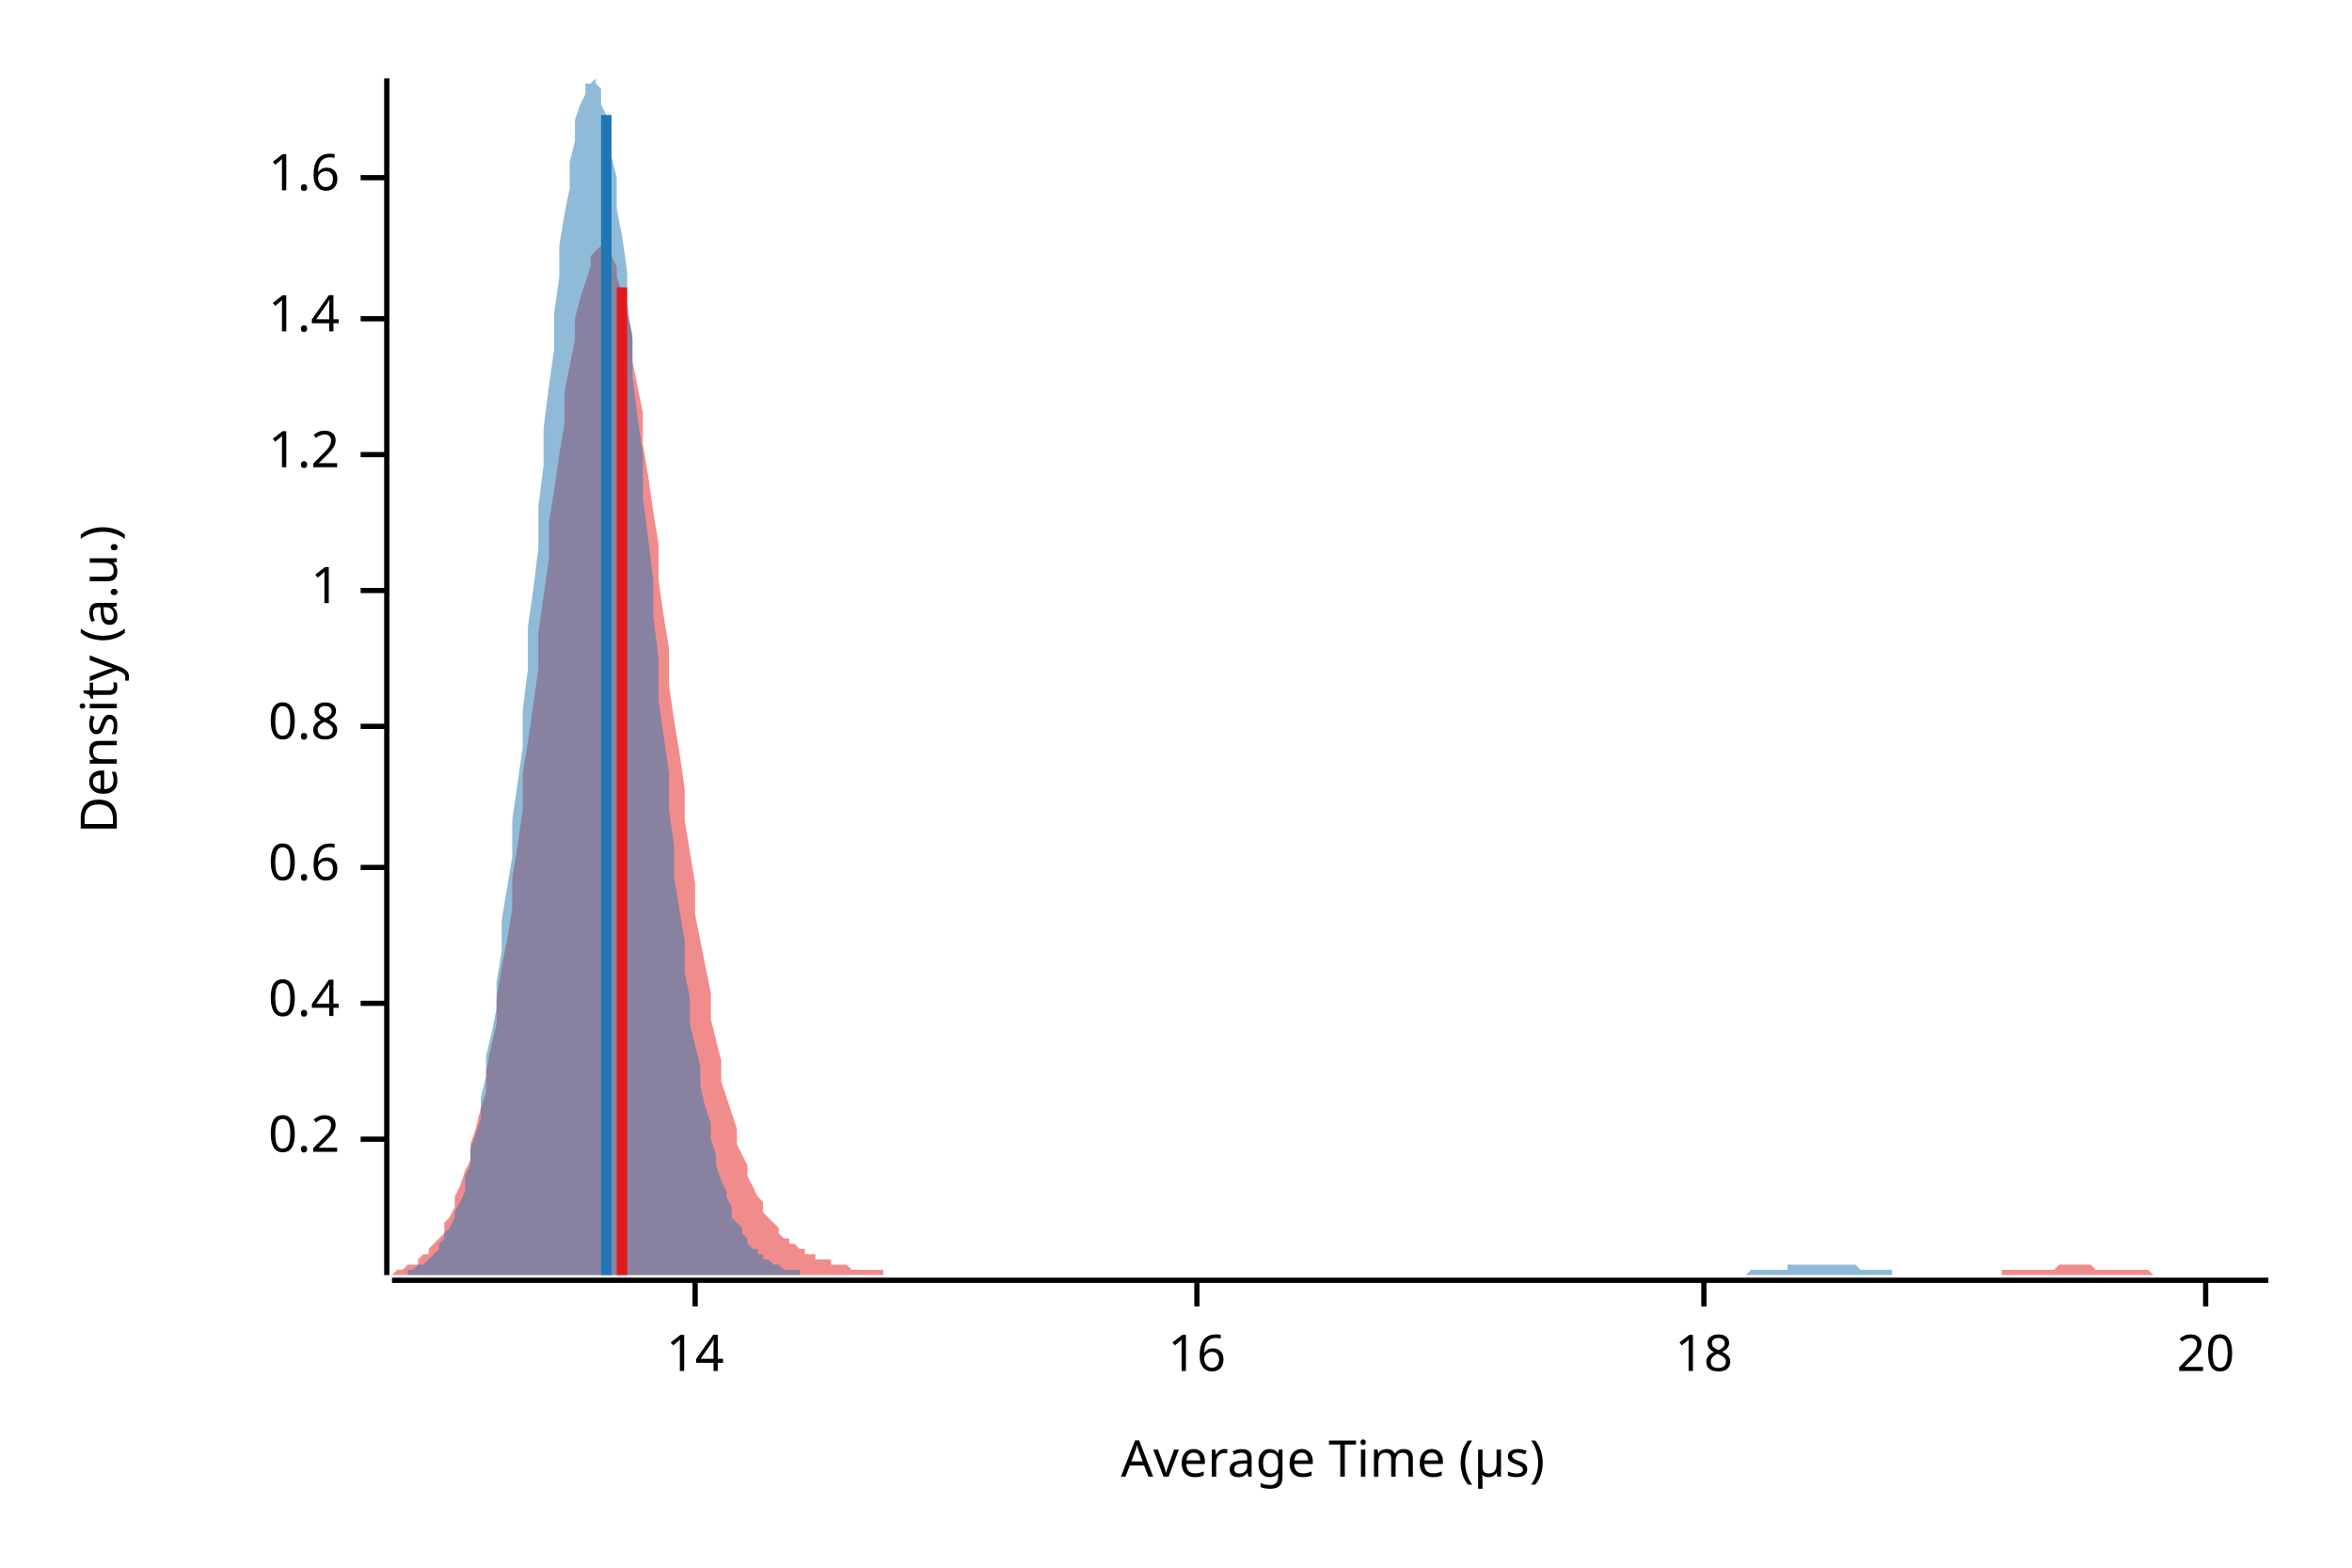
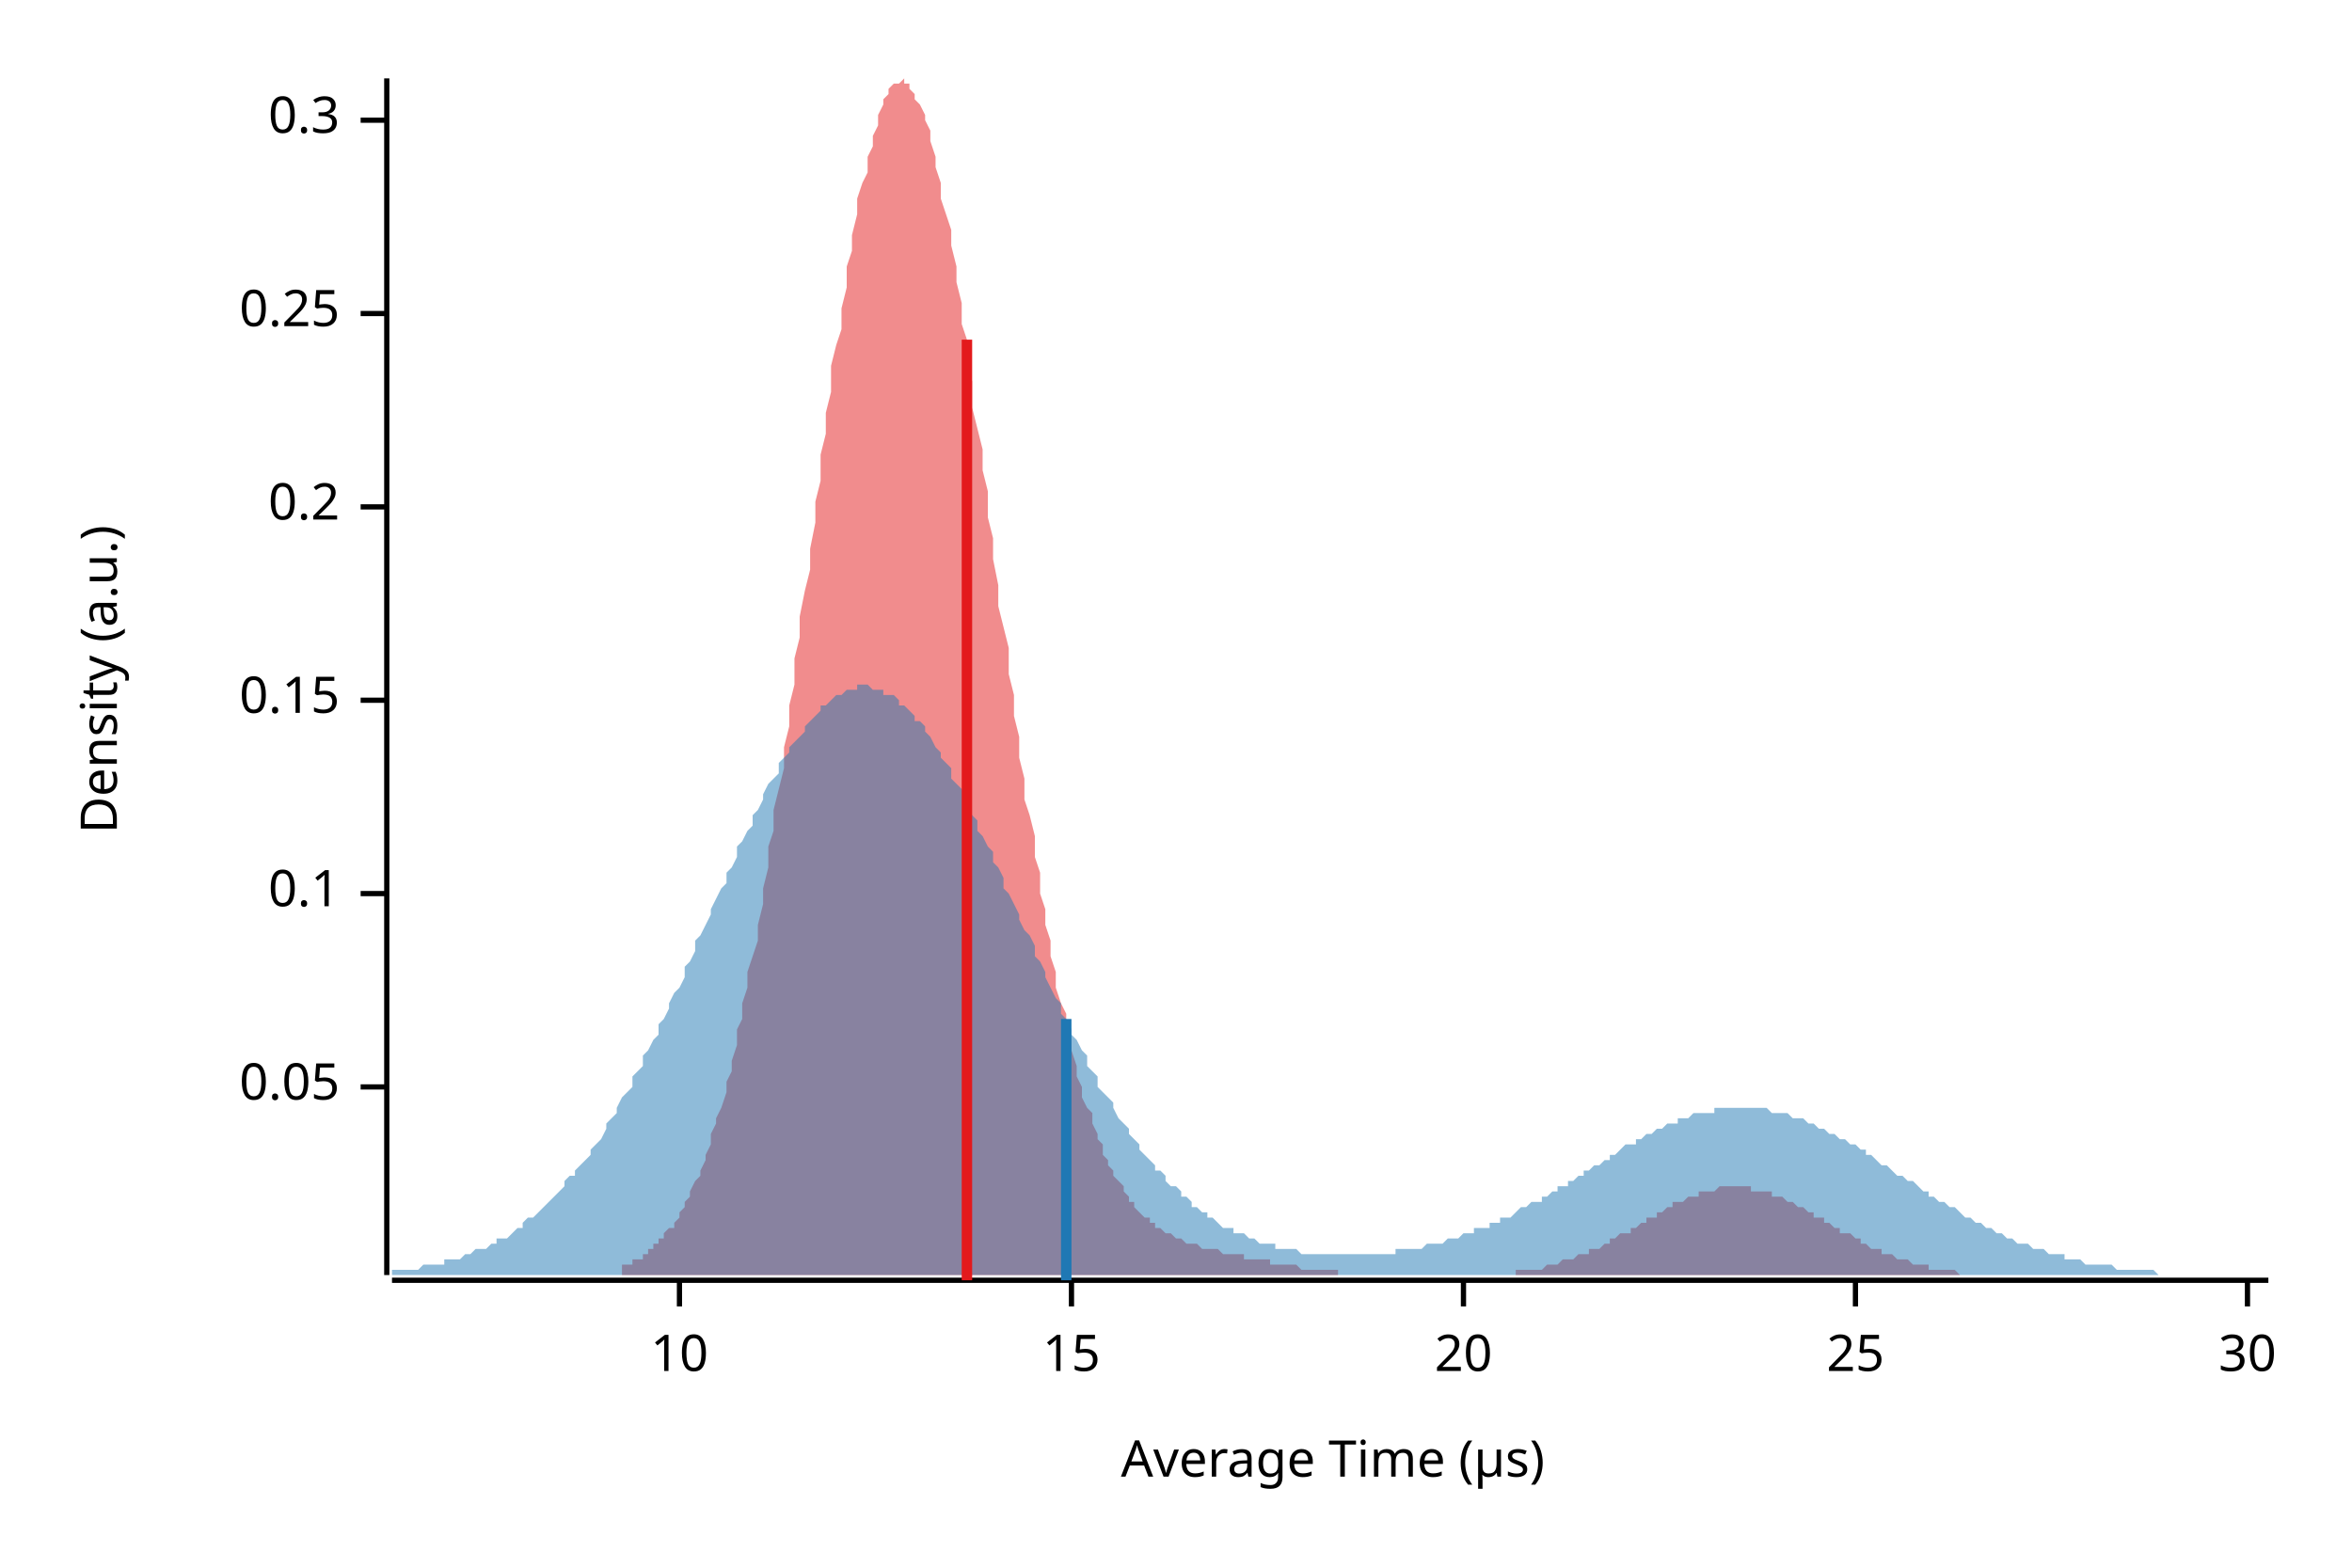
<svg xmlns="http://www.w3.org/2000/svg" width="450" height="300" viewBox="0 0 450 300">
  <text x="15" y="130" dy="0.76em" text-anchor="middle" font-family="sans-serif" font-size="9.677" opacity="1" fill="#000000" transform="rotate(270, 15, 130)">
Density (a.u.)
</text>
  <text x="255" y="285" dy="-0.5ex" text-anchor="middle" font-family="sans-serif" font-size="9.677" opacity="1" fill="#000000">
Average Time (µs)
</text>
  <polyline fill="none" opacity="1" stroke="#000000" stroke-width="1" points="74,15 74,244 " />
-   <text x="65" y="218" dy="0.5ex" text-anchor="end" font-family="sans-serif" font-size="9.677" opacity="1" fill="#000000">
+   <text x="65" y="208" dy="0.5ex" text-anchor="end" font-family="sans-serif" font-size="9.677" opacity="1" fill="#000000">
+ 0.05
+ </text>
+   <polyline fill="none" opacity="1" stroke="#000000" stroke-width="1" points="69,208 74,208 " />
+   <text x="65" y="171" dy="0.5ex" text-anchor="end" font-family="sans-serif" font-size="9.677" opacity="1" fill="#000000">
+ 0.1
+ </text>
+   <polyline fill="none" opacity="1" stroke="#000000" stroke-width="1" points="69,171 74,171 " />
+   <text x="65" y="134" dy="0.5ex" text-anchor="end" font-family="sans-serif" font-size="9.677" opacity="1" fill="#000000">
+ 0.15
+ </text>
+   <polyline fill="none" opacity="1" stroke="#000000" stroke-width="1" points="69,134 74,134 " />
+   <text x="65" y="97" dy="0.5ex" text-anchor="end" font-family="sans-serif" font-size="9.677" opacity="1" fill="#000000">
0.2
</text>
-   <polyline fill="none" opacity="1" stroke="#000000" stroke-width="1" points="69,218 74,218 " />
-   <text x="65" y="192" dy="0.5ex" text-anchor="end" font-family="sans-serif" font-size="9.677" opacity="1" fill="#000000">
- 0.4
+   <polyline fill="none" opacity="1" stroke="#000000" stroke-width="1" points="69,97 74,97 " />
+   <text x="65" y="60" dy="0.5ex" text-anchor="end" font-family="sans-serif" font-size="9.677" opacity="1" fill="#000000">
+ 0.25
</text>
-   <polyline fill="none" opacity="1" stroke="#000000" stroke-width="1" points="69,192 74,192 " />
-   <text x="65" y="166" dy="0.5ex" text-anchor="end" font-family="sans-serif" font-size="9.677" opacity="1" fill="#000000">
- 0.6
+   <polyline fill="none" opacity="1" stroke="#000000" stroke-width="1" points="69,60 74,60 " />
+   <text x="65" y="23" dy="0.5ex" text-anchor="end" font-family="sans-serif" font-size="9.677" opacity="1" fill="#000000">
+ 0.3
</text>
-   <polyline fill="none" opacity="1" stroke="#000000" stroke-width="1" points="69,166 74,166 " />
-   <text x="65" y="139" dy="0.5ex" text-anchor="end" font-family="sans-serif" font-size="9.677" opacity="1" fill="#000000">
- 0.8
+   <polyline fill="none" opacity="1" stroke="#000000" stroke-width="1" points="69,23 74,23 " />
+   <polyline fill="none" opacity="1" stroke="#000000" stroke-width="1" points="75,245 434,245 " />
+   <text x="130" y="255" dy="0.76em" text-anchor="middle" font-family="sans-serif" font-size="9.677" opacity="1" fill="#000000">
+ 10
</text>
-   <polyline fill="none" opacity="1" stroke="#000000" stroke-width="1" points="69,139 74,139 " />
-   <text x="65" y="113" dy="0.5ex" text-anchor="end" font-family="sans-serif" font-size="9.677" opacity="1" fill="#000000">
- 1
+   <polyline fill="none" opacity="1" stroke="#000000" stroke-width="1" points="130,245 130,250 " />
+   <text x="205" y="255" dy="0.76em" text-anchor="middle" font-family="sans-serif" font-size="9.677" opacity="1" fill="#000000">
+ 15
</text>
-   <polyline fill="none" opacity="1" stroke="#000000" stroke-width="1" points="69,113 74,113 " />
-   <text x="65" y="87" dy="0.5ex" text-anchor="end" font-family="sans-serif" font-size="9.677" opacity="1" fill="#000000">
- 1.2
- </text>
-   <polyline fill="none" opacity="1" stroke="#000000" stroke-width="1" points="69,87 74,87 " />
-   <text x="65" y="61" dy="0.5ex" text-anchor="end" font-family="sans-serif" font-size="9.677" opacity="1" fill="#000000">
- 1.4
- </text>
-   <polyline fill="none" opacity="1" stroke="#000000" stroke-width="1" points="69,61 74,61 " />
-   <text x="65" y="34" dy="0.5ex" text-anchor="end" font-family="sans-serif" font-size="9.677" opacity="1" fill="#000000">
- 1.6
- </text>
-   <polyline fill="none" opacity="1" stroke="#000000" stroke-width="1" points="69,34 74,34 " />
-   <polyline fill="none" opacity="1" stroke="#000000" stroke-width="1" points="75,245 434,245 " />
-   <text x="133" y="255" dy="0.76em" text-anchor="middle" font-family="sans-serif" font-size="9.677" opacity="1" fill="#000000">
- 14
- </text>
-   <polyline fill="none" opacity="1" stroke="#000000" stroke-width="1" points="133,245 133,250 " />
-   <text x="229" y="255" dy="0.76em" text-anchor="middle" font-family="sans-serif" font-size="9.677" opacity="1" fill="#000000">
- 16
- </text>
-   <polyline fill="none" opacity="1" stroke="#000000" stroke-width="1" points="229,245 229,250 " />
-   <text x="326" y="255" dy="0.76em" text-anchor="middle" font-family="sans-serif" font-size="9.677" opacity="1" fill="#000000">
- 18
- </text>
-   <polyline fill="none" opacity="1" stroke="#000000" stroke-width="1" points="326,245 326,250 " />
-   <text x="422" y="255" dy="0.76em" text-anchor="middle" font-family="sans-serif" font-size="9.677" opacity="1" fill="#000000">
+   <polyline fill="none" opacity="1" stroke="#000000" stroke-width="1" points="205,245 205,250 " />
+   <text x="280" y="255" dy="0.76em" text-anchor="middle" font-family="sans-serif" font-size="9.677" opacity="1" fill="#000000">
20
</text>
-   <polyline fill="none" opacity="1" stroke="#000000" stroke-width="1" points="422,245 422,250 " />
-   <polygon opacity="0.5" fill="#E31A1C" points="75,244 76,243 77,243 77,243 78,242 79,242 80,242 80,241 81,240 82,240 82,239 83,238 84,237 85,236 85,234 86,233 87,231 87,229 88,227 89,224 90,222 90,219 91,216 92,212 93,209 93,205 94,200 95,196 95,191 96,185 97,180 98,174 98,168 99,162 100,155 100,148 101,142 102,135 103,128 103,121 104,114 105,107 105,100 106,94 107,87 108,81 108,75 109,70 110,65 110,61 111,57 112,54 113,51 113,49 114,48 115,47 115,47 116,48 117,49 118,51 118,53 119,56 120,60 121,64 121,69 122,74 123,79 123,85 124,91 125,98 126,104 126,111 127,118 128,124 128,131 129,138 130,144 131,151 131,157 132,163 133,169 133,175 134,180 135,185 136,190 136,195 137,199 138,203 138,207 139,210 140,213 141,216 141,219 142,221 143,223 143,225 144,227 145,229 146,230 146,232 147,233 148,234 149,235 149,236 150,237 151,237 151,238 152,238 153,239 154,239 154,240 155,240 156,240 156,241 157,241 158,241 159,241 159,242 160,242 161,242 161,242 162,242 163,243 164,243 164,243 165,243 166,243 166,243 167,243 168,243 169,243 169,244 170,244 171,244 171,244 172,244 173,244 174,244 174,244 175,244 176,244 177,244 177,244 178,244 179,244 179,244 180,244 181,244 182,244 182,244 183,244 184,244 184,244 185,244 186,244 187,244 187,244 188,244 189,244 189,244 190,244 191,244 192,244 192,244 193,244 194,244 194,244 195,244 196,244 197,244 197,244 198,244 199,244 199,244 200,244 201,244 202,244 202,244 203,244 204,244 205,244 205,244 206,244 207,244 207,244 208,244 209,244 210,244 210,244 211,244 212,244 212,244 213,244 214,244 215,244 215,244 216,244 217,244 217,244 218,244 219,244 220,244 220,244 221,244 222,244 222,244 223,244 224,244 225,244 225,244 226,244 227,244 227,244 228,244 229,244 230,244 230,244 231,244 232,244 233,244 233,244 234,244 235,244 235,244 236,244 237,244 238,244 238,244 239,244 240,244 240,244 241,244 242,244 243,244 243,244 244,244 245,244 245,244 246,244 247,244 248,244 248,244 249,244 250,244 250,244 251,244 252,244 253,244 253,244 254,244 255,244 255,244 256,244 257,244 258,244 258,244 259,244 260,244 260,244 261,244 262,244 263,244 263,244 264,244 265,244 266,244 266,244 267,244 268,244 268,244 269,244 270,244 271,244 271,244 272,244 273,244 273,244 274,244 275,244 276,244 276,244 277,244 278,244 278,244 279,244 280,244 281,244 281,244 282,244 283,244 283,244 284,244 285,244 286,244 286,244 287,244 288,244 288,244 289,244 290,244 291,244 291,244 292,244 293,244 294,244 294,244 295,244 296,244 296,244 297,244 298,244 299,244 299,244 300,244 301,244 301,244 302,244 303,244 304,244 304,244 305,244 306,244 306,244 307,244 308,244 309,244 309,244 310,244 311,244 311,244 312,244 313,244 314,244 314,244 315,244 316,244 316,244 317,244 318,244 319,244 319,244 320,244 321,244 322,244 322,244 323,244 324,244 324,244 325,244 326,244 327,244 327,244 328,244 329,244 329,244 330,244 331,244 332,244 332,244 333,244 334,244 334,244 335,244 336,244 337,244 337,244 338,244 339,244 339,244 340,244 341,244 342,244 342,244 343,244 344,244 344,244 345,244 346,244 347,244 347,244 348,244 349,244 350,244 350,244 351,244 352,244 352,244 353,244 354,244 355,244 355,244 356,244 357,244 357,244 358,244 359,244 360,244 360,244 361,244 362,244 362,244 363,244 364,244 365,244 365,244 366,244 367,244 367,244 368,244 369,244 370,244 370,244 371,244 372,244 372,244 373,244 374,244 375,244 375,244 376,244 377,244 378,244 378,244 379,244 380,244 380,244 381,244 382,244 383,244 383,243 384,243 385,243 385,243 386,243 387,243 388,243 388,243 389,243 390,243 390,243 391,243 392,243 393,243 393,243 394,242 395,242 395,242 396,242 397,242 398,242 398,242 399,242 400,242 400,242 401,243 402,243 403,243 403,243 404,243 405,243 406,243 406,243 407,243 408,243 408,243 409,243 410,243 411,243 411,243 412,244 413,244 413,244 414,244 415,244 416,244 416,244 417,244 418,244 418,244 419,244 420,244 421,244 421,244 422,244 423,244 423,244 424,244 425,244 426,244 426,244 427,244 428,244 428,244 429,244 430,244 431,244 431,244 432,244 433,244 434,244 434,244 75,244 " />
-   <polygon opacity="0.5" fill="#1F78B4" points="75,244 75,244 76,244 76,244 77,244 78,244 78,243 79,243 79,243 80,242 81,242 81,242 82,241 82,241 83,240 84,239 84,238 85,237 85,236 86,235 87,233 87,232 88,230 89,228 89,225 90,223 90,220 91,217 92,214 92,210 93,206 93,202 94,198 95,193 95,188 96,182 96,176 97,170 98,164 98,157 99,150 100,143 100,136 101,128 101,120 102,113 103,105 103,97 104,89 104,82 105,74 106,67 106,60 107,53 107,47 108,41 109,36 109,31 110,27 110,23 111,20 112,18 112,16 113,16 114,15 114,16 115,17 115,20 116,22 117,26 117,30 118,34 118,40 119,45 120,52 120,58 121,65 121,72 122,80 123,87 123,95 124,103 125,111 125,118 126,126 126,134 127,141 128,148 128,155 129,162 129,168 130,174 131,180 131,186 132,191 132,196 133,200 134,204 134,208 135,212 136,215 136,218 137,221 137,223 138,226 139,228 139,229 140,231 140,233 141,234 142,235 142,236 143,237 143,238 144,239 145,239 145,240 146,240 146,241 147,241 148,242 148,242 149,242 150,243 150,243 151,243 151,243 152,243 153,243 153,244 154,244 154,244 155,244 156,244 156,244 157,244 157,244 158,244 159,244 159,244 160,244 161,244 161,244 162,244 162,244 163,244 164,244 164,244 165,244 165,244 166,244 167,244 167,244 168,244 168,244 169,244 170,244 170,244 171,244 172,244 172,244 173,244 173,244 174,244 175,244 175,244 176,244 176,244 177,244 178,244 178,244 179,244 179,244 180,244 181,244 181,244 182,244 182,244 183,244 184,244 184,244 185,244 186,244 186,244 187,244 187,244 188,244 189,244 189,244 190,244 190,244 191,244 192,244 192,244 193,244 193,244 194,244 195,244 195,244 196,244 197,244 197,244 198,244 198,244 199,244 200,244 200,244 201,244 201,244 202,244 203,244 203,244 204,244 204,244 205,244 206,244 206,244 207,244 208,244 208,244 209,244 209,244 210,244 211,244 211,244 212,244 212,244 213,244 214,244 214,244 215,244 215,244 216,244 217,244 217,244 218,244 218,244 219,244 220,244 220,244 221,244 222,244 222,244 223,244 223,244 224,244 225,244 225,244 226,244 226,244 227,244 228,244 228,244 229,244 229,244 230,244 231,244 231,244 232,244 233,244 233,244 234,244 234,244 235,244 236,244 236,244 237,244 237,244 238,244 239,244 239,244 240,244 240,244 241,244 242,244 242,244 243,244 243,244 244,244 245,244 245,244 246,244 247,244 247,244 248,244 248,244 249,244 250,244 250,244 251,244 251,244 252,244 253,244 253,244 254,244 254,244 255,244 256,244 256,244 257,244 258,244 258,244 259,244 259,244 260,244 261,244 261,244 262,244 262,244 263,244 264,244 264,244 265,244 265,244 266,244 267,244 267,244 268,244 269,244 269,244 270,244 270,244 271,244 272,244 272,244 273,244 273,244 274,244 275,244 275,244 276,244 276,244 277,244 278,244 278,244 279,244 279,244 280,244 281,244 281,244 282,244 283,244 283,244 284,244 284,244 285,244 286,244 286,244 287,244 287,244 288,244 289,244 289,244 290,244 290,244 291,244 292,244 292,244 293,244 294,244 294,244 295,244 295,244 296,244 297,244 297,244 298,244 298,244 299,244 300,244 300,244 301,244 301,244 302,244 303,244 303,244 304,244 305,244 305,244 306,244 306,244 307,244 308,244 308,244 309,244 309,244 310,244 311,244 311,244 312,244 312,244 313,244 314,244 314,244 315,244 315,244 316,244 317,244 317,244 318,244 319,244 319,244 320,244 320,244 321,244 322,244 322,244 323,244 323,244 324,244 325,244 325,244 326,244 326,244 327,244 328,244 328,244 329,244 330,244 330,244 331,244 331,244 332,244 333,244 333,244 334,244 334,244 335,243 336,243 336,243 337,243 337,243 338,243 339,243 339,243 340,243 341,243 341,243 342,243 342,242 343,242 344,242 344,242 345,242 345,242 346,242 347,242 347,242 348,242 348,242 349,242 350,242 350,242 351,242 351,242 352,242 353,242 353,242 354,242 355,242 355,242 356,243 356,243 357,243 358,243 358,243 359,243 359,243 360,243 361,243 361,243 362,243 362,244 363,244 364,244 364,244 365,244 366,244 366,244 367,244 367,244 368,244 369,244 369,244 370,244 370,244 371,244 372,244 372,244 373,244 373,244 374,244 375,244 375,244 376,244 377,244 377,244 378,244 378,244 379,244 379,244 75,244 " />
-   <polyline fill="none" opacity="1" stroke="#E31A1C" stroke-width="2" points="119,244 119,55 " />
-   <polyline fill="none" opacity="1" stroke="#1F78B4" stroke-width="2" points="116,244 116,22 " />
+   <polyline fill="none" opacity="1" stroke="#000000" stroke-width="1" points="280,245 280,250 " />
+   <text x="355" y="255" dy="0.76em" text-anchor="middle" font-family="sans-serif" font-size="9.677" opacity="1" fill="#000000">
+ 25
+ </text>
+   <polyline fill="none" opacity="1" stroke="#000000" stroke-width="1" points="355,245 355,250 " />
+   <text x="430" y="255" dy="0.76em" text-anchor="middle" font-family="sans-serif" font-size="9.677" opacity="1" fill="#000000">
+ 30
+ </text>
+   <polyline fill="none" opacity="1" stroke="#000000" stroke-width="1" points="430,245 430,250 " />
+   <polygon opacity="0.5" fill="#E31A1C" points="119,242 119,242 120,242 120,242 121,242 121,241 122,241 123,241 123,240 124,240 124,239 125,239 125,238 126,238 126,237 127,237 127,236 128,235 129,235 129,234 130,233 130,232 131,231 131,230 132,229 132,228 133,226 134,225 134,224 135,222 135,221 136,219 136,217 137,215 137,214 138,212 139,209 139,207 140,205 140,203 141,200 141,197 142,195 142,192 143,189 143,186 144,183 145,180 145,177 146,173 146,170 147,166 147,162 148,159 148,155 149,151 150,147 150,143 151,139 151,135 152,131 152,126 153,122 153,118 154,113 155,109 155,105 156,100 156,96 157,92 157,87 158,83 158,79 159,75 159,70 160,66 161,63 161,59 162,55 162,51 163,48 163,45 164,41 164,38 165,35 166,33 166,30 167,28 167,26 168,24 168,22 169,20 169,19 170,18 170,17 171,16 172,16 172,16 173,15 173,16 174,16 174,17 175,18 175,19 176,20 177,22 177,23 178,25 178,27 179,30 179,32 180,35 180,38 181,41 182,44 182,47 183,51 183,54 184,58 184,62 185,65 185,69 186,73 186,78 187,82 188,86 188,90 189,94 189,99 190,103 190,107 191,112 191,116 192,120 193,124 193,129 194,133 194,137 195,141 195,145 196,149 196,153 197,156 198,160 198,164 199,167 199,171 200,174 200,177 201,180 201,183 202,186 202,189 203,192 204,194 204,197 205,199 205,201 206,204 206,206 207,208 207,210 208,212 209,213 209,215 210,217 210,218 211,219 211,221 212,222 212,223 213,224 213,225 214,226 215,227 215,228 216,229 216,230 217,230 217,231 218,232 218,232 219,233 220,233 220,234 221,234 221,235 222,235 222,235 223,236 223,236 224,236 225,237 225,237 226,237 226,237 227,238 227,238 228,238 228,238 229,238 229,238 230,239 231,239 231,239 232,239 232,239 233,239 233,239 234,240 234,240 235,240 236,240 236,240 237,240 237,240 238,240 238,241 239,241 239,241 240,241 241,241 241,241 242,241 242,241 243,241 243,242 244,242 244,242 245,242 245,242 246,242 247,242 247,242 248,242 248,242 249,243 249,243 250,243 250,243 251,243 252,243 252,243 253,243 253,243 254,243 254,243 255,243 255,243 256,243 256,244 257,244 258,244 258,244 259,244 259,244 260,244 260,244 261,244 261,244 262,244 263,244 263,244 264,244 264,244 265,244 265,244 266,244 266,244 267,244 268,244 268,244 269,244 269,244 270,244 270,244 271,244 271,244 272,244 272,244 273,244 274,244 274,244 275,244 275,244 276,244 276,244 277,244 277,244 278,244 279,244 279,244 280,244 280,244 281,244 281,244 282,244 282,244 283,244 283,244 284,244 285,244 285,244 286,244 286,244 287,244 287,244 288,244 288,244 289,244 290,244 290,243 291,243 291,243 292,243 292,243 293,243 293,243 294,243 295,243 295,243 296,242 296,242 297,242 297,242 298,242 298,242 299,241 299,241 300,241 301,241 301,241 302,240 302,240 303,240 303,240 304,240 304,239 305,239 306,239 306,239 307,238 307,238 308,238 308,237 309,237 309,237 310,236 311,236 311,236 312,236 312,235 313,235 313,235 314,234 314,234 315,234 315,233 316,233 317,233 317,232 318,232 318,232 319,231 319,231 320,231 320,230 321,230 322,230 322,230 323,229 323,229 324,229 324,229 325,229 325,228 326,228 326,228 327,228 328,228 328,228 329,227 329,227 330,227 330,227 331,227 331,227 332,227 333,227 333,227 334,227 334,227 335,227 335,228 336,228 336,228 337,228 338,228 338,228 339,228 339,229 340,229 340,229 341,229 341,229 342,230 342,230 343,230 344,231 344,231 345,231 345,231 346,232 346,232 347,232 347,233 348,233 349,233 349,234 350,234 350,234 351,235 351,235 352,235 352,236 353,236 354,236 354,236 355,237 355,237 356,237 356,238 357,238 357,238 358,239 358,239 359,239 360,239 360,240 361,240 361,240 362,240 362,240 363,241 363,241 364,241 365,241 365,241 366,242 366,242 367,242 367,242 368,242 368,242 369,242 369,243 370,243 371,243 371,243 372,243 372,243 373,243 373,243 374,243 374,243 375,244 376,244 376,244 377,244 377,244 378,244 378,244 379,244 379,244 380,244 381,244 381,244 382,244 382,244 383,244 383,244 384,244 384,244 385,244 385,244 386,244 387,244 387,244 388,244 388,244 389,244 389,244 390,244 390,244 391,244 392,244 392,244 393,244 393,244 394,244 394,244 119,244 " />
+   <polygon opacity="0.5" fill="#1F78B4" points="75,243 75,243 76,243 77,243 77,243 78,243 79,243 80,243 80,243 81,242 82,242 82,242 83,242 84,242 85,242 85,241 86,241 87,241 87,241 88,241 89,240 90,240 90,240 91,239 92,239 92,239 93,239 94,238 95,238 95,237 96,237 97,237 98,236 98,236 99,235 100,235 100,234 101,233 102,233 103,232 103,232 104,231 105,230 105,230 106,229 107,228 108,227 108,226 109,225 110,225 110,224 111,223 112,222 113,221 113,220 114,219 115,218 116,216 116,215 117,214 118,213 118,212 119,210 120,209 121,208 121,206 122,205 123,204 123,202 124,201 125,199 126,198 126,196 127,195 128,193 128,192 129,190 130,189 131,187 131,185 132,184 133,182 133,180 134,179 135,177 136,175 136,174 137,172 138,170 139,169 139,167 140,166 141,164 141,162 142,161 143,159 144,158 144,156 145,155 146,153 146,152 147,150 148,149 149,148 149,146 150,145 151,144 151,143 152,142 153,141 154,140 154,139 155,138 156,137 157,136 157,135 158,135 159,134 159,134 160,133 161,133 162,132 162,132 163,132 164,132 164,131 165,131 166,131 167,132 167,132 168,132 169,132 169,133 170,133 171,133 172,134 172,135 173,135 174,136 175,137 175,138 176,138 177,139 177,140 178,141 179,143 180,144 180,145 181,146 182,147 182,149 183,150 184,151 185,153 185,154 186,156 187,157 187,159 188,160 189,162 190,163 190,165 191,166 192,168 192,170 193,171 194,173 195,175 195,176 196,178 197,179 198,181 198,183 199,184 200,186 200,187 201,189 202,191 203,192 203,194 204,195 205,197 205,198 206,199 207,201 208,202 208,204 209,205 210,206 210,208 211,209 212,210 213,211 213,212 214,214 215,215 216,216 216,217 217,218 218,219 218,220 219,221 220,222 221,223 221,224 222,224 223,225 223,226 224,227 225,227 226,228 226,229 227,229 228,230 228,231 229,231 230,232 231,232 231,233 232,233 233,234 233,234 234,235 235,235 236,235 236,236 237,236 238,236 239,237 239,237 240,237 241,238 241,238 242,238 243,238 244,238 244,239 245,239 246,239 246,239 247,239 248,239 249,240 249,240 250,240 251,240 251,240 252,240 253,240 254,240 254,240 255,240 256,240 257,240 257,240 258,240 259,240 259,240 260,240 261,240 262,240 262,240 263,240 264,240 264,240 265,240 266,240 267,240 267,239 268,239 269,239 269,239 270,239 271,239 272,239 272,239 273,238 274,238 275,238 275,238 276,238 277,237 277,237 278,237 279,237 280,236 280,236 281,236 282,236 282,235 283,235 284,235 285,235 285,234 286,234 287,234 287,233 288,233 289,233 290,232 290,232 291,231 292,231 292,231 293,230 294,230 295,230 295,229 296,229 297,228 298,228 298,227 299,227 300,227 300,226 301,226 302,225 303,225 303,224 304,224 305,223 305,223 306,223 307,222 308,222 308,221 309,221 310,220 310,220 311,219 312,219 313,219 313,218 314,218 315,217 316,217 316,217 317,216 318,216 318,216 319,215 320,215 321,215 321,214 322,214 323,214 323,214 324,213 325,213 326,213 326,213 327,213 328,213 328,212 329,212 330,212 331,212 331,212 332,212 333,212 333,212 334,212 335,212 336,212 336,212 337,212 338,212 339,213 339,213 340,213 341,213 341,213 342,213 343,214 344,214 344,214 345,214 346,215 346,215 347,215 348,216 349,216 349,216 350,217 351,217 351,217 352,218 353,218 354,219 354,219 355,219 356,220 357,220 357,221 358,221 359,222 359,222 360,223 361,223 362,224 362,224 363,225 364,225 364,225 365,226 366,226 367,227 367,227 368,228 369,228 369,229 370,229 371,230 372,230 372,230 373,231 374,231 375,232 375,232 376,233 377,233 377,233 378,234 379,234 380,235 380,235 381,235 382,236 382,236 383,236 384,237 385,237 385,237 386,238 387,238 387,238 388,238 389,239 390,239 390,239 391,239 392,240 392,240 393,240 394,240 395,240 395,241 396,241 397,241 398,241 398,241 399,242 400,242 400,242 401,242 402,242 403,242 403,242 404,242 405,243 405,243 406,243 407,243 408,243 408,243 409,243 410,243 410,243 411,243 412,243 413,244 413,244 414,244 415,244 416,244 416,244 417,244 418,244 418,244 419,244 420,244 421,244 421,244 422,244 423,244 423,244 424,244 425,244 426,244 426,244 427,244 428,244 428,244 429,244 430,244 431,244 431,244 432,244 433,244 434,244 434,244 75,244 " />
+   <polyline fill="none" opacity="1" stroke="#E31A1C" stroke-width="2" points="185,245 185,65 " />
+   <polyline fill="none" opacity="1" stroke="#1F78B4" stroke-width="2" points="204,245 204,195 " />
</svg>
